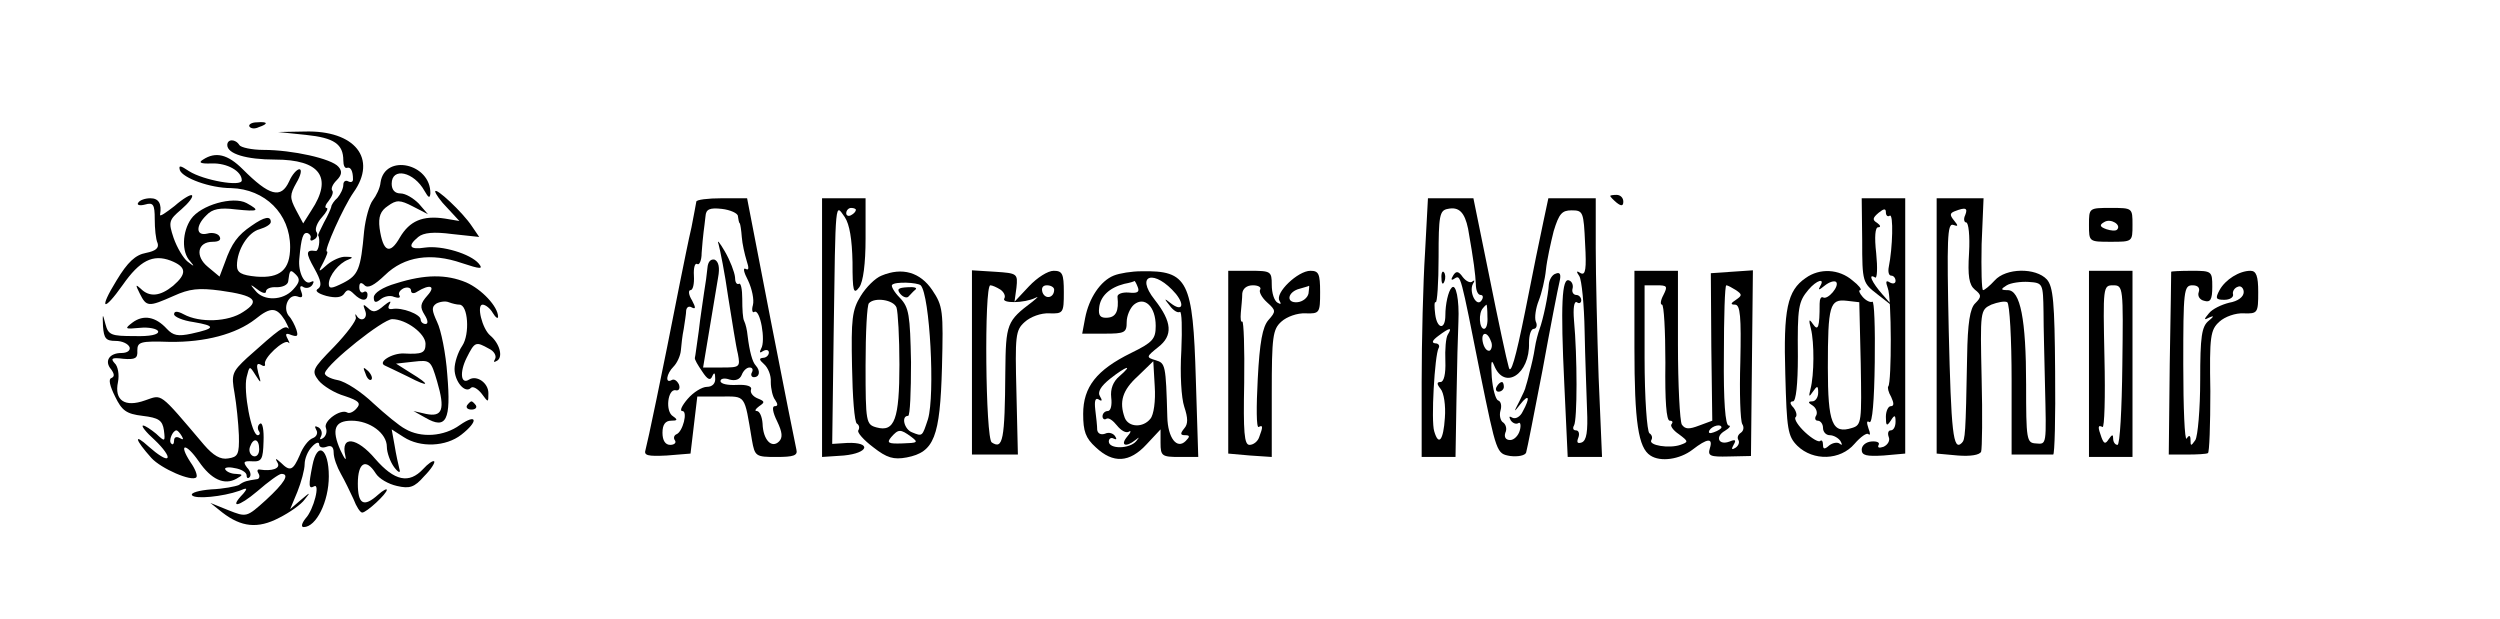
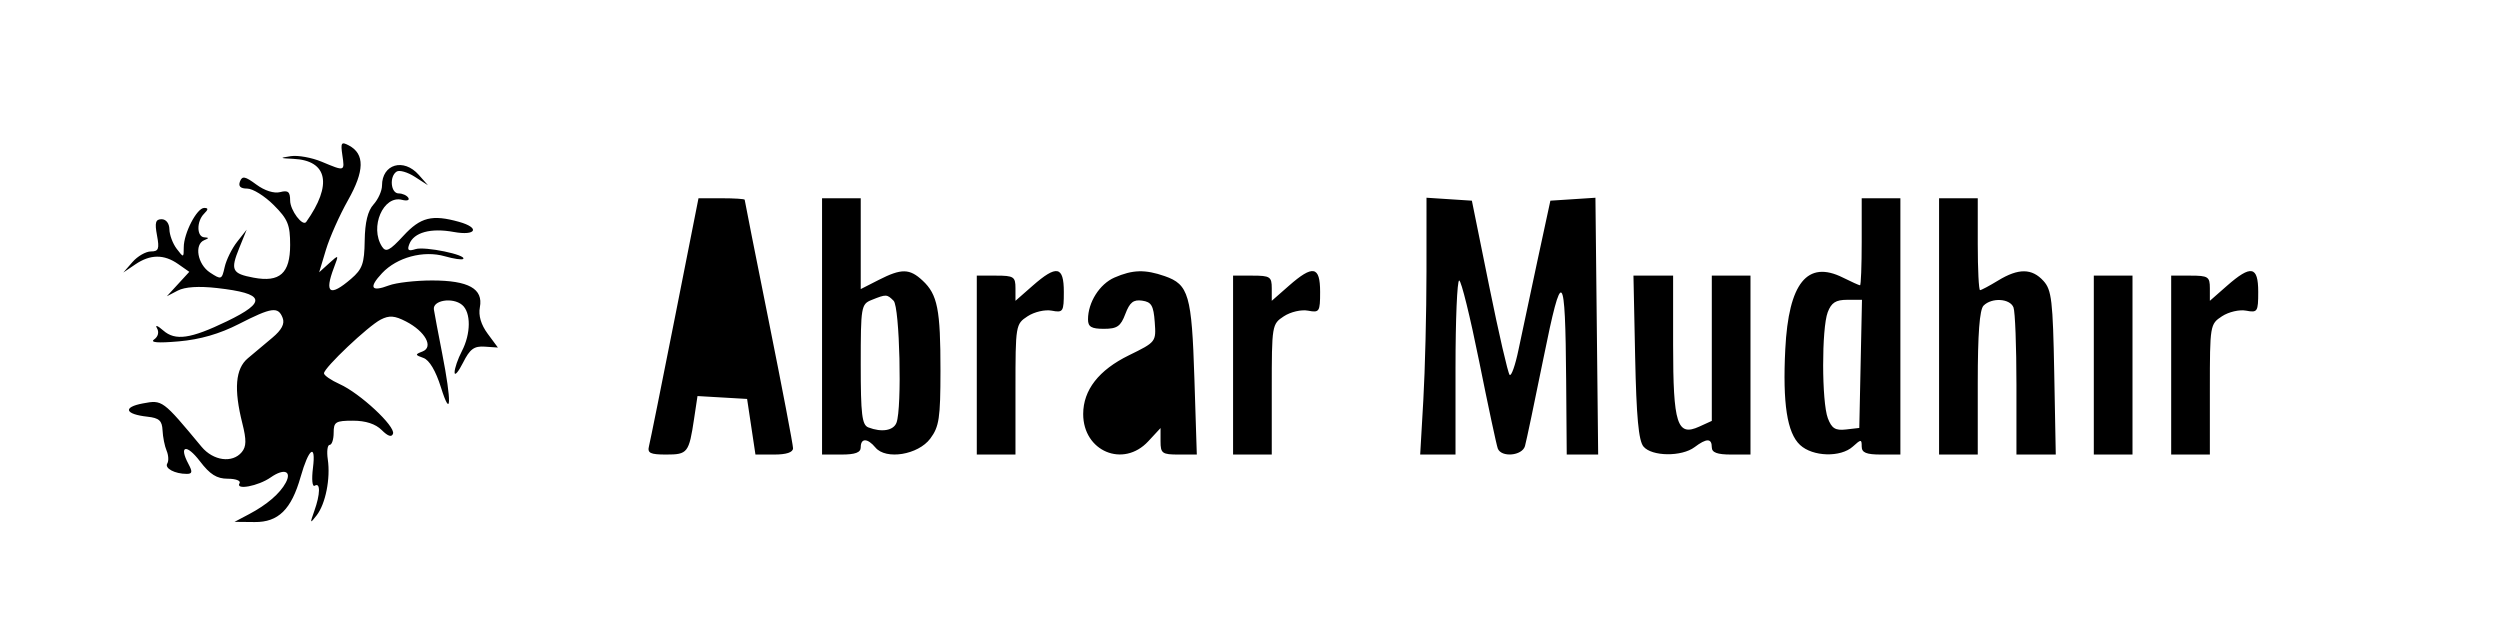
- <svg xmlns="http://www.w3.org/2000/svg" version="1.0" width="517pt" height="128pt" viewBox="0 0 517 128" preserveAspectRatio="xMidYMid meet">
-   <g transform="translate(0,128) scale(0.1,-0.1)" fill="#000000" stroke="none">
-     <path d="M516 1018 c3 -4 11 -5 19 -1 21 7 19 12 -4 10 -11 0 -18 -5 -15 -9z" />
-     <path d="M633 1001 c58 -6 77 -19 77 -53 0 -10 3 -17 8 -15 7 2 12 -6 12 -24 0 -5 -4 -7 -10 -4 -5 3 -10 0 -10 -7 0 -8 -6 -20 -12 -27 -7 -6 -13 -15 -13 -19 -1 -4 -7 -18 -15 -32 -7 -14 -13 -26 -12 -27 5 -8 1 -33 -5 -32 -21 3 -21 -4 -3 -36 14 -25 16 -36 8 -42 -8 -4 -1 -10 17 -15 20 -5 32 -3 37 5 6 9 10 9 20 -1 15 -15 28 -16 28 -1 0 5 -4 8 -8 5 -5 -3 -9 2 -9 10 0 10 4 11 11 4 7 -7 20 0 42 21 40 39 95 47 159 25 39 -13 45 -13 35 -1 -17 20 -76 38 -111 33 -32 -5 -37 3 -14 22 11 9 32 11 70 6 l56 -6 -15 22 c-19 29 -76 82 -76 72 0 -4 11 -20 25 -34 l25 -27 -30 5 c-46 7 -73 -5 -93 -39 -21 -37 -35 -30 -42 19 -3 24 2 36 17 46 18 13 25 13 52 -1 l31 -16 -19 22 c-11 11 -27 21 -38 21 -11 0 -18 7 -18 20 0 35 46 25 68 -15 8 -14 11 -16 12 -5 1 62 -94 83 -103 23 -1 -12 -9 -28 -16 -37 -7 -9 -15 -37 -18 -64 -7 -79 -12 -91 -43 -107 -24 -12 -30 -13 -30 -2 0 17 21 43 40 50 11 4 10 6 -4 6 -11 1 -28 -7 -39 -16 -19 -17 -20 -17 -8 5 6 12 10 22 7 22 -7 0 34 92 55 122 50 70 3 129 -101 126 l-55 -1 58 -6z" />
-     <path d="M470 980 c0 -18 39 -30 99 -30 93 0 120 -37 75 -105 l-17 -27 -15 28 c-13 25 -13 31 1 56 9 15 12 28 6 28 -5 0 -15 -11 -21 -25 -17 -37 -41 -30 -96 25 -31 31 -56 37 -82 20 -10 -6 -6 -9 18 -8 32 1 62 -16 62 -35 0 -14 -79 0 -109 19 -18 12 -22 13 -19 2 6 -16 62 -37 106 -37 70 -2 122 -53 122 -122 0 -47 -21 -65 -70 -61 -31 3 -40 8 -40 23 0 32 23 69 47 75 13 4 23 10 23 15 0 13 -13 11 -40 -8 -28 -19 -41 -36 -55 -76 l-11 -29 -24 20 c-27 22 -22 52 10 52 13 0 18 4 14 11 -3 6 -15 9 -25 6 -24 -6 -25 16 -2 38 12 13 28 16 60 12 48 -5 52 -3 23 13 -28 15 -95 -4 -115 -33 -18 -26 -20 -68 -2 -87 10 -12 9 -12 -5 -1 -9 7 -22 29 -29 49 -11 33 -10 37 16 59 15 13 25 26 22 29 -2 3 -19 -7 -36 -22 -18 -14 -31 -23 -30 -18 4 23 -3 34 -20 34 -11 0 -22 -4 -25 -9 -4 -5 3 -7 14 -4 17 5 20 0 20 -30 0 -19 2 -42 6 -50 3 -10 -4 -16 -24 -20 -22 -4 -38 -19 -61 -57 -37 -60 -28 -67 13 -9 35 50 62 64 99 50 33 -13 34 -27 5 -52 -27 -22 -49 -24 -67 -6 -11 10 -11 8 -2 -10 14 -28 18 -28 70 -5 33 15 52 17 97 11 72 -10 83 -21 47 -44 -31 -21 -90 -23 -123 -5 -13 7 -20 7 -20 0 0 -5 18 -13 40 -16 47 -8 46 -13 -4 -24 -28 -6 -38 -4 -51 10 -23 25 -48 30 -71 13 -17 -13 -16 -14 15 -11 19 2 36 -2 38 -7 2 -7 -17 -11 -49 -10 -48 0 -54 2 -60 25 -6 23 -6 22 -5 -5 2 -25 6 -30 26 -30 14 0 26 -6 29 -13 2 -7 -5 -12 -17 -12 -25 0 -36 -17 -21 -34 7 -10 7 -15 0 -18 -6 -2 -3 -16 8 -38 14 -29 23 -36 57 -40 33 -4 41 -9 44 -30 3 -24 2 -24 -16 -7 -11 9 -23 17 -27 17 -5 0 6 -14 24 -30 18 -17 30 -34 26 -37 -3 -4 -20 7 -38 23 -33 30 -29 15 5 -23 20 -22 84 -50 93 -40 3 3 -2 17 -12 31 -26 40 -10 41 17 2 26 -38 53 -50 78 -36 14 8 14 9 -1 10 -9 0 -19 4 -22 9 -3 4 6 6 19 3 14 -2 25 -9 25 -15 0 -6 3 -7 6 -4 4 4 2 13 -5 20 -9 12 -7 14 11 13 19 -1 22 4 23 41 1 23 -2 40 -7 37 -5 -3 -6 -10 -3 -15 4 -5 2 -9 -2 -9 -13 0 -30 91 -23 120 6 24 6 24 18 5 12 -19 13 -19 6 4 -4 16 -3 21 5 17 6 -4 10 -4 9 1 -4 12 39 52 48 45 4 -4 3 -1 -1 7 -6 11 -4 13 8 8 12 -4 14 -2 10 11 -3 9 -10 23 -16 29 -13 17 0 46 18 40 10 -4 12 -1 8 10 -4 10 -2 14 5 9 6 -3 14 -1 18 5 4 7 3 9 -3 6 -13 -8 -27 20 -24 48 4 45 8 55 17 53 5 -2 8 -7 6 -11 -1 -5 2 -6 8 -2 6 3 8 11 4 16 -3 6 2 19 12 30 9 10 14 19 9 19 -4 0 -2 7 5 15 7 9 10 18 7 21 -3 4 1 13 9 21 11 11 12 19 4 28 -14 17 -96 35 -155 35 -24 0 -47 5 -50 10 -8 13 -25 13 -25 0z m136 -299 c-21 -23 -61 -24 -78 -2 -12 14 -11 14 5 2 9 -7 17 -9 17 -4 0 6 10 10 22 9 13 0 23 5 24 12 3 24 4 26 16 14 9 -9 8 -16 -6 -31z m-17 -63 c7 -13 10 -20 7 -17 -7 7 -18 -1 -85 -61 -31 -29 -33 -34 -26 -73 4 -23 8 -62 9 -87 1 -40 -2 -45 -22 -48 -16 -3 -31 6 -50 28 -95 112 -86 104 -122 92 -42 -15 -64 0 -56 38 3 15 0 33 -7 39 -9 10 -5 12 18 9 25 -2 30 1 29 17 0 18 6 20 67 18 73 -1 137 16 177 47 32 26 44 25 61 -2z m-213 -240 c4 -7 3 -8 -4 -4 -7 4 -12 2 -12 -5 0 -7 -3 -10 -6 -6 -6 5 3 27 11 27 2 0 7 -5 11 -12z m160 -27 c0 -11 -6 -17 -13 -14 -6 3 -9 11 -6 19 7 20 19 17 19 -5z" />
-     <path d="M3330 875 c0 -2 6 -8 13 -14 10 -8 14 -7 14 2 0 8 -6 14 -14 14 -7 0 -13 -1 -13 -2z" />
-     <path d="M1440 863 c-1 -5 -5 -28 -10 -53 -6 -25 -16 -76 -24 -115 -38 -194 -67 -331 -71 -345 -4 -12 4 -14 44 -12 l49 4 7 59 7 59 48 0 c53 0 49 6 65 -90 6 -34 8 -35 51 -35 35 0 44 3 41 15 -2 8 -26 129 -53 267 l-49 253 -52 0 c-29 0 -53 -3 -53 -7z m86 -30 c1 -7 2 -14 4 -15 1 -2 3 -14 4 -28 1 -14 6 -36 10 -49 5 -15 5 -21 -2 -17 -6 3 -4 -7 5 -24 8 -17 13 -40 10 -51 -3 -10 -1 -17 3 -14 12 7 24 -60 14 -76 -4 -8 -3 -10 4 -5 7 4 12 2 12 -3 0 -6 -6 -11 -12 -11 -9 -1 -8 -4 2 -13 8 -7 15 -23 14 -37 0 -14 4 -31 9 -37 6 -9 6 -13 -1 -13 -6 0 -4 -13 5 -31 11 -23 12 -34 4 -42 -15 -15 -33 3 -34 37 -1 14 -6 26 -12 26 -5 0 -3 4 5 10 12 8 12 10 -3 16 -10 4 -16 12 -14 18 3 7 -8 11 -29 10 -19 -1 -34 2 -34 8 0 5 8 7 19 3 12 -3 21 0 25 10 3 8 10 15 16 15 6 0 8 -4 5 -10 -3 -5 -1 -10 4 -10 12 0 14 13 4 24 -7 7 -13 29 -17 62 -1 11 -4 24 -7 30 -3 5 -4 25 -4 46 0 20 -3 34 -7 31 -5 -2 -8 4 -8 14 -1 10 -10 34 -21 53 -11 19 -17 26 -13 15 3 -11 13 -60 20 -110 8 -49 16 -102 20 -117 5 -27 4 -28 -33 -28 l-39 0 13 78 c7 42 15 91 18 108 4 21 1 33 -7 37 -8 2 -14 -4 -15 -17 -1 -11 -4 -34 -7 -51 -2 -16 -8 -52 -11 -80 -4 -27 -7 -52 -8 -55 -1 -3 6 -15 15 -28 11 -17 17 -20 21 -10 4 9 6 7 6 -4 1 -11 -6 -18 -17 -18 -10 0 -28 -11 -40 -25 -12 -14 -17 -25 -11 -25 12 0 1 -43 -12 -48 -5 -2 -7 -8 -3 -13 3 -5 -2 -9 -10 -9 -10 0 -16 9 -16 25 0 17 6 25 18 25 13 0 14 2 4 9 -17 10 -11 57 5 54 7 -2 10 4 7 12 -4 8 -10 12 -15 9 -14 -8 -11 13 4 28 7 7 14 22 15 33 1 11 3 31 6 45 2 14 5 31 5 38 1 7 6 10 12 6 8 -4 8 0 0 15 -7 11 -8 21 -3 21 5 0 8 13 7 30 -1 16 2 27 7 24 4 -3 9 7 9 23 1 15 3 35 4 43 1 8 3 23 4 33 1 14 8 18 34 15 17 -2 33 -9 33 -15z" />
-     <path d="M1700 602 l0 -267 45 3 c52 5 58 28 7 26 l-31 -2 3 227 c4 285 3 270 23 242 10 -15 15 -46 16 -93 0 -61 2 -68 14 -52 8 11 13 48 13 101 l0 83 -45 0 -45 0 0 -268z m70 244 c0 -3 -4 -8 -10 -11 -5 -3 -10 -1 -10 4 0 6 5 11 10 11 6 0 10 -2 10 -4z" />
-     <path d="M2947 758 c-4 -62 -7 -183 -7 -268 l0 -155 35 0 35 0 2 120 c1 66 3 138 4 160 2 45 -5 80 -14 70 -7 -7 -13 -34 -13 -57 0 -31 -17 -29 -21 2 -2 16 -2 27 1 25 3 -2 6 40 6 93 0 86 2 97 19 100 23 5 35 -7 42 -41 12 -68 15 -94 16 -114 0 -13 4 -23 10 -23 5 0 6 -5 2 -11 -10 -16 -27 17 -18 34 4 6 4 9 -1 5 -4 -4 -13 0 -20 9 -9 13 -14 13 -20 3 -5 -8 -4 -11 3 -6 13 8 12 10 53 -196 34 -166 34 -166 62 -171 16 -2 31 1 33 7 2 6 17 83 34 171 16 88 32 170 35 182 4 16 1 21 -8 17 -7 -2 -13 -12 -14 -22 -1 -22 -12 -73 -19 -92 -3 -8 -8 -26 -10 -40 -2 -14 -7 -36 -11 -50 -3 -14 -7 -27 -8 -30 0 -3 -6 -16 -13 -30 -12 -23 -12 -24 2 -6 18 23 21 14 5 -15 -5 -11 -15 -16 -21 -13 -7 4 -8 3 -4 -5 4 -6 11 -9 16 -6 4 3 6 -4 3 -15 -3 -11 -12 -20 -20 -20 -9 0 -13 6 -10 15 4 8 1 17 -4 21 -6 3 -9 15 -6 25 3 10 1 19 -5 21 -5 2 -11 23 -13 48 -2 32 -1 39 5 24 21 -52 74 -18 72 47 0 16 4 29 10 29 5 0 8 7 4 15 -3 8 0 28 6 43 6 15 13 44 15 64 2 20 10 56 16 80 11 36 17 43 37 43 24 0 25 -3 28 -69 3 -52 1 -66 -9 -61 -9 6 -10 4 -3 -6 5 -8 10 -59 11 -114 1 -55 4 -128 5 -162 2 -46 -1 -64 -11 -68 -9 -3 -11 0 -7 10 3 8 1 15 -5 15 -6 0 -7 5 -4 10 7 11 7 143 0 218 -2 24 0 40 6 37 5 -4 9 -1 9 4 0 6 -5 11 -10 11 -6 0 -10 6 -8 13 2 7 -1 15 -7 17 -15 7 -18 -49 -10 -215 l7 -150 35 0 36 0 -7 164 c-3 90 -6 211 -6 268 l0 103 -49 0 -49 0 -10 -47 c-6 -27 -23 -111 -38 -187 -20 -99 -30 -133 -34 -115 -4 13 -22 97 -40 187 l-33 162 -47 0 -47 0 -6 -112z m129 -133 c1 -14 -2 -25 -7 -25 -10 0 -12 33 -2 43 3 4 7 7 7 7 1 0 2 -11 2 -25z m-82 -37 c-4 -6 -6 -31 -5 -55 1 -26 -3 -43 -10 -43 -8 0 -8 -4 0 -14 7 -8 11 -35 9 -60 -3 -47 -13 -59 -22 -28 -7 21 1 158 9 172 3 5 0 10 -7 10 -8 1 -6 6 6 15 24 18 30 19 20 3z m89 -13 c4 -8 2 -17 -2 -20 -5 -2 -11 4 -14 15 -6 23 8 27 16 5z" />
-     <path d="M3851 783 c0 -87 1 -88 32 -112 l32 -25 -22 25 c-22 25 -31 45 -15 35 4 -2 5 20 2 50 -4 35 -2 54 4 54 6 0 5 4 -2 9 -10 6 -10 10 3 21 11 9 15 9 15 1 0 -7 4 -10 8 -7 8 5 6 -67 -2 -106 -2 -10 0 -18 5 -18 5 0 9 -5 9 -11 0 -5 -5 -7 -12 -3 -8 5 -9 2 -4 -12 8 -19 8 -195 1 -203 -2 -2 0 -12 6 -22 6 -13 6 -19 -1 -19 -5 0 -10 -10 -10 -22 0 -19 2 -20 10 -8 8 13 10 12 10 -2 0 -10 -4 -18 -10 -18 -5 0 -7 -6 -4 -14 3 -7 -2 -16 -11 -20 -9 -3 -13 -2 -10 4 3 5 -4 8 -15 7 -11 -1 -20 -8 -20 -17 0 -12 10 -14 45 -12 l45 4 0 264 0 264 -45 0 -45 0 1 -87z" />
-     <path d="M4005 606 l0 -264 44 -4 c26 -2 45 1 48 8 2 6 3 75 1 152 -3 139 -3 141 20 152 13 5 28 8 33 5 5 -4 9 -76 9 -161 l0 -154 40 0 c22 0 43 0 46 0 3 0 5 77 4 172 -1 143 -4 175 -17 190 -23 25 -85 24 -108 -2 -10 -11 -21 -20 -24 -20 -3 0 -4 43 -3 95 l4 95 -49 0 -48 0 0 -264z m59 229 c-4 -8 -2 -15 2 -15 5 0 8 -28 6 -63 -3 -48 0 -66 12 -76 14 -11 14 -15 1 -28 -11 -10 -16 -41 -17 -111 -3 -163 -4 -171 -11 -178 -18 -18 -22 22 -27 232 -4 189 -3 223 9 219 11 -4 11 -2 2 9 -9 11 -9 15 1 19 23 9 28 7 22 -8z m162 -200 c0 -33 2 -100 3 -150 3 -127 4 -124 -19 -122 -19 1 -20 8 -20 122 0 135 -12 195 -38 195 -15 0 -15 2 -2 10 8 5 29 8 45 7 30 -2 30 -3 31 -62z" />
-     <path d="M4320 815 c0 -35 0 -35 45 -35 45 0 45 0 45 35 0 35 0 35 -45 35 -45 0 -45 0 -45 -35z m58 -10 c-3 -3 -13 -2 -22 1 -14 5 -15 9 -4 15 13 8 36 -6 26 -16z" />
-     <path d="M1823 710 c-13 -5 -32 -24 -43 -42 -18 -29 -20 -48 -18 -146 1 -62 5 -115 10 -118 5 -3 6 -9 3 -14 -3 -4 11 -20 31 -35 28 -22 42 -26 69 -21 57 11 69 42 73 186 3 118 2 127 -20 160 -25 37 -62 48 -105 30z m81 -20 c19 -20 30 -227 15 -277 -12 -36 -11 -36 -33 -27 -16 6 -23 34 -8 34 4 0 6 50 6 111 -2 98 -4 113 -23 133 -12 12 -19 25 -16 27 6 7 52 5 59 -1z m-50 -46 c3 -9 6 -62 6 -118 0 -113 -10 -140 -47 -130 -22 6 -23 10 -23 128 0 68 3 126 7 129 12 13 51 7 57 -9z m30 -267 c16 -12 14 -13 -18 -14 -29 -1 -33 1 -23 13 15 17 19 17 41 1z" />
-     <path d="M1862 672 c6 -7 14 -9 17 -5 4 4 10 11 14 14 5 4 -3 6 -16 5 -20 -1 -23 -4 -15 -14z" />
-     <path d="M2010 531 l0 -191 48 0 47 0 -3 128 c-3 118 -2 129 17 146 12 11 34 19 51 18 29 -1 30 1 30 44 0 38 -3 44 -21 44 -12 0 -34 -14 -51 -32 l-30 -32 4 29 c3 29 2 30 -44 33 l-48 3 0 -190z m59 150 c7 -5 11 -13 8 -18 -7 -11 42 -10 64 1 8 4 5 1 -6 -8 -53 -40 -55 -45 -56 -145 -1 -142 -5 -161 -28 -146 -13 7 -16 325 -3 325 4 0 13 -4 21 -9z m111 0 c0 -17 -18 -21 -24 -6 -3 9 0 15 9 15 8 0 15 -4 15 -9z" />
-     <path d="M2303 710 c-27 -11 -51 -46 -59 -88 l-6 -32 46 0 c42 0 46 2 46 24 0 13 7 29 15 36 22 18 45 -4 45 -44 0 -27 -6 -34 -51 -56 -71 -35 -99 -70 -99 -126 0 -36 5 -50 26 -69 36 -34 70 -32 105 6 l29 31 0 -28 c0 -27 3 -29 39 -29 l39 0 -5 160 c-6 205 -16 226 -113 224 -19 0 -45 -4 -57 -9z m129 -38 c19 -24 12 -37 -11 -19 -14 11 -14 10 -2 -5 7 -10 17 -16 21 -13 4 2 5 -34 3 -80 -3 -49 0 -98 6 -116 8 -24 8 -36 0 -45 -9 -11 -8 -14 2 -14 10 0 10 -3 1 -12 -18 -18 -37 6 -38 50 -3 108 -4 111 -24 117 -20 6 -20 7 5 27 31 24 29 52 -7 98 -42 53 0 64 44 12z m-79 14 c4 -10 -1 -13 -19 -11 -13 1 -24 -3 -23 -9 3 -29 -3 -42 -21 -43 -14 -1 -19 4 -17 20 2 24 21 42 52 50 11 2 21 5 21 6 1 0 4 -5 7 -13z m26 -272 c-15 -19 -45 -18 -53 2 -12 33 -5 57 27 86 l32 31 3 -52 c2 -30 -2 -59 -9 -67z m-64 88 c-13 -11 -19 -26 -17 -44 2 -16 -1 -28 -7 -28 -6 0 -11 -5 -11 -11 0 -5 4 -8 8 -5 5 3 14 -4 22 -14 8 -10 18 -16 24 -13 6 4 5 -1 -3 -10 -15 -18 -3 -23 17 -7 9 7 9 7 2 -2 -14 -17 -57 -17 -57 -1 0 6 5 9 10 6 6 -3 7 -1 3 5 -4 6 -13 9 -21 5 -9 -3 -15 1 -16 8 0 8 -2 26 -4 42 -2 18 0 25 7 21 7 -5 8 -2 3 6 -6 9 1 21 21 37 33 26 49 31 19 5z" />
-     <path d="M2540 531 l0 -189 45 -4 45 -3 0 131 c0 118 2 133 20 149 11 10 33 18 50 17 29 -1 30 1 30 44 0 38 -3 44 -20 44 -26 0 -74 -46 -64 -62 4 -7 3 -8 -4 -4 -7 4 -12 20 -12 37 0 28 -2 29 -45 29 l-45 0 0 -189z m66 150 c-3 -4 3 -16 14 -26 19 -17 19 -19 3 -37 -12 -14 -18 -45 -22 -122 -3 -57 -3 -102 2 -99 9 5 9 0 1 -21 -3 -9 -12 -16 -20 -16 -11 0 -13 26 -11 129 1 71 -1 127 -4 126 -3 -2 -4 6 -3 18 1 12 3 30 3 40 1 10 9 17 22 17 11 0 18 -4 15 -9z m100 -8 c-2 -9 -12 -17 -23 -18 -25 -2 -20 22 5 28 10 3 18 5 19 6 1 0 0 -7 -1 -16z" />
-     <path d="M2981 704 c0 -11 3 -14 6 -6 3 7 2 16 -1 19 -3 4 -6 -2 -5 -13z" />
-     <path d="M3380 561 c0 -154 8 -207 33 -223 21 -14 61 -8 87 12 31 24 43 25 36 3 -5 -16 1 -18 39 -17 l46 1 2 192 2 192 -44 -3 -43 -3 1 -153 2 -152 -27 -10 c-21 -8 -29 -8 -36 2 -4 7 -8 82 -8 166 l0 152 -45 0 -45 0 0 -159z m60 109 c-6 -11 -7 -20 -3 -20 4 0 7 -54 7 -120 -1 -79 2 -120 9 -120 6 0 7 -3 4 -7 -4 -3 3 -13 15 -21 20 -15 20 -16 3 -22 -23 -8 -67 -1 -60 10 3 5 1 11 -4 14 -5 4 -10 73 -10 156 l0 150 25 0 c22 0 23 -2 14 -20z m150 10 c13 -9 13 -11 0 -20 -11 -7 -12 -10 -2 -10 11 0 13 -25 11 -118 -2 -64 0 -122 4 -129 4 -6 3 -14 -3 -18 -6 -4 -8 -10 -5 -15 3 -5 0 -12 -6 -16 -8 -5 -9 -3 -4 6 6 10 4 12 -8 7 -23 -9 -31 10 -10 22 10 6 13 11 8 11 -7 0 -11 50 -10 145 0 80 2 145 5 145 3 0 12 -5 20 -10z m-30 -284 c0 -2 -7 -7 -16 -10 -8 -3 -12 -2 -9 4 6 10 25 14 25 6z" />
-     <path d="M3734 705 c-38 -26 -46 -65 -42 -199 3 -114 5 -128 25 -148 33 -32 89 -30 118 4 13 15 26 24 29 20 4 -3 4 2 0 12 -4 12 -4 17 2 13 6 -3 10 44 11 124 1 71 -1 128 -5 125 -4 -2 -13 2 -20 10 -7 8 -9 14 -5 14 4 1 -3 10 -16 20 -28 24 -68 26 -97 5z m30 -17 c-5 -9 -2 -8 9 1 10 8 20 11 24 8 8 -8 -17 -38 -27 -32 -4 2 -7 -3 -7 -13 0 -49 -3 -58 -14 -42 -8 12 -9 9 -4 -10 7 -28 7 -95 -1 -125 -4 -16 -3 -17 5 -5 9 13 11 13 11 -2 0 -10 -6 -18 -12 -18 -10 0 -9 -3 1 -9 7 -5 10 -14 7 -20 -4 -6 -2 -11 3 -11 6 0 11 -7 11 -15 0 -8 6 -15 14 -15 8 0 18 -6 22 -12 4 -7 4 -10 -1 -6 -4 4 -14 3 -22 -3 -10 -9 -13 -8 -13 1 0 8 -3 11 -6 8 -3 -3 -17 5 -31 18 -14 13 -23 27 -20 31 4 3 2 12 -4 20 -8 8 -8 13 -1 13 6 0 10 35 10 93 -1 102 1 113 22 138 17 20 35 25 24 7z m84 -160 c2 -120 2 -127 -18 -133 -41 -13 -50 9 -50 125 0 129 4 142 39 138 l26 -3 3 -127z" />
-     <path d="M4320 528 l0 -193 45 0 45 0 0 193 0 192 -45 0 -45 0 0 -192z m69 -3 c-1 -91 -5 -165 -10 -165 -5 0 -9 6 -9 13 0 9 -2 9 -9 -1 -7 -11 -10 -10 -15 3 -8 22 -8 27 2 22 4 -3 6 62 4 144 -3 146 -3 149 18 149 21 0 21 -4 19 -165z" />
-     <path d="M4490 718 c0 -2 -1 -87 -3 -191 l-2 -187 38 0 c20 0 40 1 43 3 3 1 5 58 5 128 -2 114 0 127 19 144 11 10 33 18 50 17 29 -1 30 1 30 44 0 33 -4 44 -16 44 -23 0 -52 -18 -64 -40 -9 -17 -8 -20 10 -20 11 0 19 5 18 11 -2 6 3 14 10 16 6 3 12 -3 12 -11 0 -10 -12 -19 -30 -22 -16 -4 -35 -13 -42 -22 -11 -13 -11 -15 2 -8 9 4 8 1 -2 -7 -15 -12 -18 -32 -18 -123 0 -60 -5 -116 -10 -124 -9 -13 -10 -13 -10 0 0 10 -3 11 -8 3 -4 -6 -7 63 -7 153 0 153 1 164 19 164 11 0 16 -5 13 -14 -3 -8 2 -16 11 -18 13 -4 17 2 17 29 0 32 -1 33 -42 33 -24 0 -43 -1 -43 -2z" />
-     <path d="M819 694 c-28 -8 -46 -20 -46 -29 0 -11 4 -12 14 -4 7 6 20 9 28 5 9 -3 14 -2 11 3 -3 5 1 11 9 15 8 3 15 1 15 -5 0 -6 6 -7 13 -2 26 16 39 12 21 -8 -15 -17 -16 -24 -6 -40 7 -11 8 -19 2 -19 -5 0 -10 4 -10 9 0 11 -39 26 -59 22 -8 -1 -10 2 -5 11 4 7 -1 5 -12 -4 -16 -14 -23 -15 -33 -5 -10 9 -11 8 -6 -5 7 -17 -9 -26 -18 -10 -2 4 -3 2 -1 -5 1 -6 -19 -33 -45 -60 -46 -47 -47 -50 -32 -70 9 -11 33 -26 54 -32 30 -10 34 -15 24 -26 -6 -7 -15 -11 -19 -8 -14 8 -50 -18 -44 -32 3 -8 0 -17 -6 -21 -6 -4 -8 -3 -4 4 3 6 1 14 -5 18 -8 4 -9 3 -5 -5 4 -6 1 -14 -7 -17 -9 -3 -21 -19 -27 -35 -14 -32 -20 -35 -39 -16 -11 10 -13 10 -7 0 7 -12 -12 -18 -37 -14 -5 1 -6 -3 -2 -9 3 -5 1 -11 -4 -11 -20 -3 -26 -4 -37 -12 -7 -3 -32 -8 -57 -9 -25 -2 -43 -7 -40 -12 6 -9 64 -3 98 9 16 7 18 6 8 -6 -30 -31 -10 -28 29 5 23 20 45 36 50 36 18 0 6 -19 -32 -54 -40 -36 -40 -36 -78 -21 l-37 15 25 -20 c39 -30 73 -34 117 -11 22 11 46 28 53 38 13 16 12 16 -8 -1 l-22 -19 15 36 c8 20 15 46 15 57 0 12 7 28 15 36 8 9 15 11 15 5 0 -6 7 -8 15 -5 10 4 15 0 15 -12 0 -11 7 -30 15 -44 8 -14 19 -37 26 -52 6 -16 14 -28 18 -28 9 0 51 39 51 47 0 3 -8 -1 -18 -10 -30 -27 -42 -20 -42 23 0 44 17 53 37 21 7 -11 26 -22 44 -26 26 -6 36 -3 56 20 14 14 23 28 21 31 -3 2 -13 -5 -23 -16 -29 -31 -59 -25 -99 21 -38 45 -72 49 -62 7 3 -13 -1 -8 -10 11 -19 43 -12 61 23 61 38 0 73 -26 73 -54 0 -12 7 -31 15 -42 9 -12 14 -13 11 -4 -2 8 -7 30 -10 49 l-6 33 25 -16 c34 -22 87 -20 119 5 36 28 33 45 -3 20 -33 -24 -81 -27 -113 -8 -12 6 -42 31 -66 53 -24 23 -57 45 -74 48 -16 3 -28 10 -26 15 7 21 120 111 139 111 29 0 69 -30 69 -51 0 -19 -7 -22 -45 -20 -24 1 -55 -18 -39 -25 6 -3 28 -13 48 -23 44 -23 48 -18 5 8 l-30 19 36 4 c35 4 36 3 49 -41 17 -58 11 -74 -23 -67 l-26 6 25 -14 c43 -25 53 -5 45 89 -3 44 -13 93 -21 109 -11 24 -12 31 -2 38 7 4 19 6 26 3 8 -3 17 -5 22 -5 18 0 22 -61 6 -85 -9 -13 -16 -35 -16 -48 0 -26 22 -52 34 -39 4 4 14 -2 22 -12 14 -19 14 -19 14 1 0 21 -24 38 -40 28 -17 -11 -20 15 -5 45 17 34 19 34 46 19 11 -5 16 -15 13 -21 -4 -7 -3 -8 4 -4 13 8 5 36 -14 52 -17 14 -29 64 -16 64 6 0 16 -8 21 -17 6 -10 11 -13 11 -8 0 21 -34 57 -66 71 -41 17 -85 17 -145 -2z" />
-     <path d="M756 507 c3 -10 9 -15 12 -12 3 3 0 11 -7 18 -10 9 -11 8 -5 -6z" />
-     <path d="M3095 480 c-3 -5 -1 -10 4 -10 6 0 11 5 11 10 0 6 -2 10 -4 10 -3 0 -8 -4 -11 -10z" />
-     <path d="M966 442 c-3 -5 1 -9 9 -9 8 0 12 4 9 9 -3 4 -7 8 -9 8 -2 0 -6 -4 -9 -8z" />
-     <path d="M646 317 c-8 -40 -8 -49 3 -43 14 9 0 -48 -17 -66 -8 -10 -10 -18 -4 -18 26 0 52 53 52 105 0 58 -24 74 -34 22z" />
-   </g>
+ <svg xmlns="http://www.w3.org/2000/svg" width="517" height="128" viewBox="0 0 517 128" version="1.1">
+   <path d="M 70.796 32.062 C 71.298 35.486, 71.360 35.466, 66.519 33.444 C 64.470 32.587, 61.603 32.070, 60.147 32.294 C 57.754 32.661, 57.806 32.715, 60.679 32.850 C 67.769 33.184, 68.787 38.197, 63.327 45.893 C 62.592 46.928, 60 43.484, 60 41.471 C 60 39.653, 59.577 39.298, 57.929 39.729 C 56.685 40.054, 54.724 39.433, 53.021 38.174 C 50.672 36.437, 50.088 36.328, 49.624 37.538 C 49.243 38.530, 49.728 39, 51.131 39 C 52.269 39, 54.730 40.530, 56.600 42.400 C 59.534 45.334, 60 46.466, 60 50.659 C 60 56.531, 57.867 58.441, 52.444 57.423 C 47.964 56.583, 47.619 55.870, 49.474 51.294 L 51.012 47.500 49.044 50 C 47.961 51.375, 46.800 53.726, 46.464 55.225 C 45.873 57.858, 45.771 57.896, 43.426 56.360 C 40.842 54.666, 40.114 50.524, 42.250 49.662 C 43.250 49.259, 43.250 49.142, 42.250 49.079 C 40.658 48.978, 40.625 45.775, 42.200 44.200 C 43.104 43.296, 43.111 43, 42.226 43 C 40.716 43, 38 48.233, 38 51.141 C 38 53.326, 37.963 53.334, 36.532 51.441 C 35.724 50.374, 35.049 48.563, 35.032 47.417 C 35.013 46.198, 34.344 45.333, 33.420 45.333 C 32.171 45.333, 31.971 46.031, 32.465 48.667 C 32.995 51.489, 32.801 52, 31.200 52 C 30.161 52, 28.453 52.981, 27.405 54.181 L 25.500 56.362 27.973 54.681 C 31.079 52.569, 33.907 52.546, 36.850 54.608 L 39.146 56.216 36.823 58.744 L 34.500 61.271 36.772 60.089 C 38.248 59.320, 41.097 59.138, 44.900 59.568 C 54.818 60.690, 55.308 62.400, 46.877 66.467 C 39.397 70.075, 36.250 70.525, 33.761 68.344 C 32.603 67.330, 32.016 67.113, 32.456 67.862 C 32.938 68.682, 32.708 69.610, 31.878 70.194 C 30.960 70.840, 32.668 70.973, 37 70.593 C 41.396 70.207, 45.407 69.047, 49.390 67.011 C 56.197 63.532, 57.535 63.345, 58.456 65.747 C 58.921 66.956, 58.261 68.219, 56.313 69.849 C 54.766 71.145, 52.487 73.056, 51.250 74.096 C 48.684 76.253, 48.331 80.457, 50.120 87.561 C 50.983 90.991, 50.955 92.349, 49.997 93.503 C 48.061 95.837, 44.101 95.304, 41.674 92.383 C 33.607 82.673, 33.597 82.665, 29.544 83.426 C 25.324 84.217, 25.827 85.664, 30.500 86.173 C 32.908 86.435, 33.523 86.994, 33.615 89 C 33.678 90.375, 34.055 92.266, 34.453 93.202 C 34.851 94.138, 34.915 95.329, 34.594 95.847 C 33.982 96.839, 36.151 98, 38.617 98 C 39.774 98, 39.846 97.580, 38.970 95.945 C 36.926 92.124, 38.560 91.735, 41.341 95.380 C 43.435 98.126, 44.828 99, 47.110 99 C 48.764 99, 49.858 99.420, 49.541 99.934 C 48.619 101.426, 53.408 100.528, 55.980 98.726 C 58.727 96.802, 60.397 97.389, 59.095 99.822 C 57.894 102.066, 55.189 104.386, 51.500 106.335 L 48.500 107.920 52.677 107.960 C 57.563 108.007, 60.255 105.356, 62.169 98.615 C 63.856 92.674, 65.369 91.568, 64.721 96.750 C 64.419 99.172, 64.580 100.760, 65.095 100.441 C 66.292 99.701, 66.244 102.186, 64.994 105.685 C 64.061 108.298, 64.096 108.362, 65.481 106.576 C 67.328 104.197, 68.369 98.966, 67.786 94.993 C 67.544 93.347, 67.718 92, 68.173 92 C 68.628 92, 69 90.875, 69 89.500 C 69 87.250, 69.400 87, 73 87 C 75.624 87, 77.667 87.667, 78.938 88.938 C 80.224 90.224, 81.009 90.476, 81.275 89.688 C 81.792 88.154, 74.457 81.334, 70.250 79.438 C 68.463 78.632, 67 77.625, 67 77.199 C 67 76.062, 76.128 67.421, 78.741 66.085 C 80.507 65.182, 81.613 65.266, 83.961 66.480 C 87.950 68.542, 89.727 71.784, 87.366 72.690 C 85.798 73.291, 85.816 73.409, 87.567 74.024 C 88.785 74.451, 90.109 76.676, 91.183 80.099 C 93.306 86.865, 93.430 83.228, 91.424 73 C 90.616 68.875, 89.852 64.825, 89.727 64 C 89.439 62.098, 93.594 61.418, 95.555 63.046 C 97.423 64.596, 97.401 69.003, 95.506 72.636 C 94.685 74.211, 94.010 76.175, 94.008 77 C 94.005 77.825, 94.793 76.925, 95.758 75 C 97.174 72.177, 98.040 71.536, 100.239 71.686 L 102.965 71.872 100.851 69.013 C 99.470 67.144, 98.910 65.249, 99.237 63.541 C 99.969 59.714, 96.909 58, 89.343 58 C 85.926 58, 81.913 58.463, 80.426 59.028 C 76.728 60.434, 76.199 59.481, 79.014 56.485 C 82.091 53.209, 87.583 51.733, 91.989 52.997 C 93.847 53.530, 95.555 53.778, 95.785 53.549 C 96.610 52.723, 87.857 50.911, 85.957 51.514 C 84.446 51.993, 84.153 51.765, 84.643 50.489 C 85.577 48.054, 89.071 47.099, 93.847 47.972 C 98.471 48.818, 99.349 47.113, 94.926 45.877 C 89.354 44.320, 86.977 44.914, 83.434 48.750 C 80.563 51.858, 79.804 52.243, 79 51 C 76.400 46.978, 79.261 40.312, 83.150 41.329 C 84.169 41.596, 84.751 41.405, 84.442 40.907 C 84.134 40.408, 83.234 40, 82.441 40 C 80.788 40, 80.476 36.442, 82.044 35.473 C 82.618 35.118, 84.306 35.611, 85.794 36.569 L 88.500 38.310 86.595 36.155 C 83.475 32.626, 79 33.932, 79 38.371 C 79 39.455, 78.213 41.212, 77.250 42.276 C 76.054 43.597, 75.474 45.966, 75.419 49.761 C 75.349 54.512, 74.944 55.651, 72.613 57.656 C 68.213 61.442, 67.031 60.680, 69.052 55.363 C 70.095 52.620, 70.086 52.612, 68.054 54.451 L 66.003 56.307 67.401 51.663 C 68.170 49.108, 70.229 44.484, 71.977 41.387 C 75.388 35.343, 75.448 31.845, 72.171 30.091 C 70.587 29.244, 70.418 29.486, 70.796 32.062 M 139.553 65.750 C 136.861 79.363, 134.458 91.287, 134.213 92.250 C 133.843 93.700, 134.454 94, 137.776 94 C 142.206 94, 142.481 93.646, 143.540 86.580 L 144.242 81.904 149.371 82.202 L 154.500 82.500 155.364 88.250 L 156.227 94 160.114 94 C 162.646 94, 164 93.545, 164 92.693 C 164 91.975, 161.750 80.188, 159 66.500 C 156.250 52.812, 154 41.475, 154 41.307 C 154 41.138, 151.851 41, 149.224 41 L 144.448 41 139.553 65.750 M 170 67.500 L 170 94 174 94 C 176.889 94, 178 93.583, 178 92.500 C 178 90.560, 179.409 90.583, 181.041 92.550 C 183.203 95.155, 189.884 94.060, 192.390 90.689 C 194.217 88.233, 194.482 86.468, 194.490 76.689 C 194.501 64.003, 193.889 60.906, 190.799 58.028 C 188.099 55.512, 186.429 55.487, 181.711 57.892 L 178 59.784 178 50.392 L 178 41 174 41 L 170 41 170 67.500 M 294.995 56.195 C 294.993 64.613, 294.699 76.563, 294.343 82.750 L 293.694 94 297.347 94 L 301 94 301 76 C 301 66.100, 301.343 58, 301.761 58 C 302.180 58, 304.040 65.537, 305.895 74.750 C 307.749 83.963, 309.480 92.063, 309.740 92.750 C 310.462 94.655, 314.788 94.270, 315.364 92.250 C 315.638 91.287, 317.356 83.121, 319.181 74.102 C 323.060 54.937, 323.702 55.571, 323.882 78.750 L 324 94 327.250 94.001 L 330.500 94.001 330.218 67.447 L 329.936 40.893 325.277 41.197 L 320.618 41.500 317.923 54 C 316.440 60.875, 314.687 69.123, 314.026 72.329 C 313.366 75.535, 312.540 77.873, 312.191 77.524 C 311.842 77.175, 309.943 68.927, 307.970 59.195 L 304.384 41.500 299.692 41.195 L 295 40.890 294.995 56.195 M 385 50 C 385 54.950, 384.844 59, 384.654 59 C 384.463 59, 382.867 58.282, 381.107 57.403 C 373.747 53.732, 369.885 58.531, 369.197 72.206 C 368.632 83.451, 369.568 89.519, 372.253 92.021 C 374.870 94.459, 380.646 94.631, 383.171 92.345 C 384.873 90.805, 385 90.805, 385 92.345 C 385 93.609, 385.945 94, 389 94 L 393 94 393 67.500 L 393 41 389 41 L 385 41 385 50 M 401 67.500 L 401 94 405 94 L 409 94 409 79.200 C 409 69.022, 409.375 64.025, 410.200 63.200 C 411.914 61.486, 415.678 61.718, 416.393 63.582 C 416.727 64.452, 417 71.652, 417 79.582 L 417 94 421.066 94 L 425.132 94 424.816 77.102 C 424.536 62.154, 424.280 59.962, 422.595 58.102 C 420.211 55.471, 417.428 55.442, 413.226 58.004 C 411.425 59.102, 409.738 60, 409.476 60 C 409.214 60, 409 55.725, 409 50.500 L 409 41 405 41 L 401 41 401 67.500 M 213.535 59.104 L 210 62.207 210 59.604 C 210 57.233, 209.642 57, 206 57 L 202 57 202 75.500 L 202 94 206 94 L 210 94 210 80.523 C 210 67.248, 210.038 67.021, 212.502 65.407 C 213.895 64.494, 216.111 63.979, 217.502 64.245 C 219.857 64.695, 220 64.473, 220 60.361 C 220 55.012, 218.522 54.725, 213.535 59.104 M 230.476 57.396 C 227.397 58.738, 225 62.524, 225 66.047 C 225 67.587, 225.693 68, 228.281 68 C 231.026 68, 231.751 67.498, 232.723 64.923 C 233.628 62.525, 234.394 61.918, 236.192 62.173 C 238.114 62.445, 238.550 63.187, 238.801 66.608 C 239.099 70.692, 239.068 70.732, 233.466 73.473 C 227.228 76.525, 224.010 80.654, 224.004 85.615 C 223.994 93.339, 232.301 96.824, 237.460 91.260 L 240 88.520 240 91.260 C 240 93.759, 240.330 94, 243.750 94.002 L 247.500 94.004 247 78.252 C 246.452 60.986, 245.828 58.833, 240.872 57.105 C 236.803 55.687, 234.233 55.759, 230.476 57.396 M 266.535 59.104 L 263 62.207 263 59.604 C 263 57.233, 262.642 57, 259 57 L 255 57 255 75.500 L 255 94 259 94 L 263 94 263 80.523 C 263 67.248, 263.038 67.021, 265.502 65.407 C 266.895 64.494, 269.111 63.979, 270.502 64.245 C 272.857 64.695, 273 64.473, 273 60.361 C 273 55.012, 271.522 54.725, 266.535 59.104 M 460.535 59.104 L 457 62.207 457 59.604 C 457 57.233, 456.642 57, 453 57 L 449 57 449 75.500 L 449 94 453 94 L 457 94 457 80.523 C 457 67.248, 457.038 67.021, 459.502 65.407 C 460.895 64.494, 463.111 63.979, 464.502 64.245 C 466.857 64.695, 467 64.473, 467 60.361 C 467 55.012, 465.522 54.725, 460.535 59.104 M 338.149 73.847 C 338.407 86.234, 338.863 91.132, 339.872 92.347 C 341.585 94.410, 347.780 94.481, 350.441 92.468 C 352.915 90.597, 354 90.607, 354 92.500 C 354 93.583, 355.111 94, 358 94 L 362 94 362 75.500 L 362 57 358 57 L 354 57 354 72.021 L 354 87.043 351.390 88.232 C 346.827 90.311, 346 87.713, 346 71.309 L 346 57 341.899 57 L 337.798 57 338.149 73.847 M 433 75.500 L 433 94 437 94 L 441 94 441 75.500 L 441 57 437 57 L 433 57 433 75.500 M 180.250 62.031 C 178.086 62.901, 178 63.410, 178 75.361 C 178 85.768, 178.257 87.885, 179.582 88.393 C 182.350 89.455, 184.767 89.050, 185.393 87.418 C 186.553 84.396, 186.060 63.460, 184.800 62.200 C 183.421 60.821, 183.275 60.815, 180.250 62.031 M 377.975 64.565 C 376.700 67.919, 376.718 83.127, 378 86.501 C 378.799 88.601, 379.557 89.069, 381.750 88.816 L 384.500 88.500 384.779 75.250 L 385.058 62 382.004 62 C 379.646 62, 378.728 62.585, 377.975 64.565" stroke="none" fill="#000000" fill-rule="evenodd" />
</svg>
